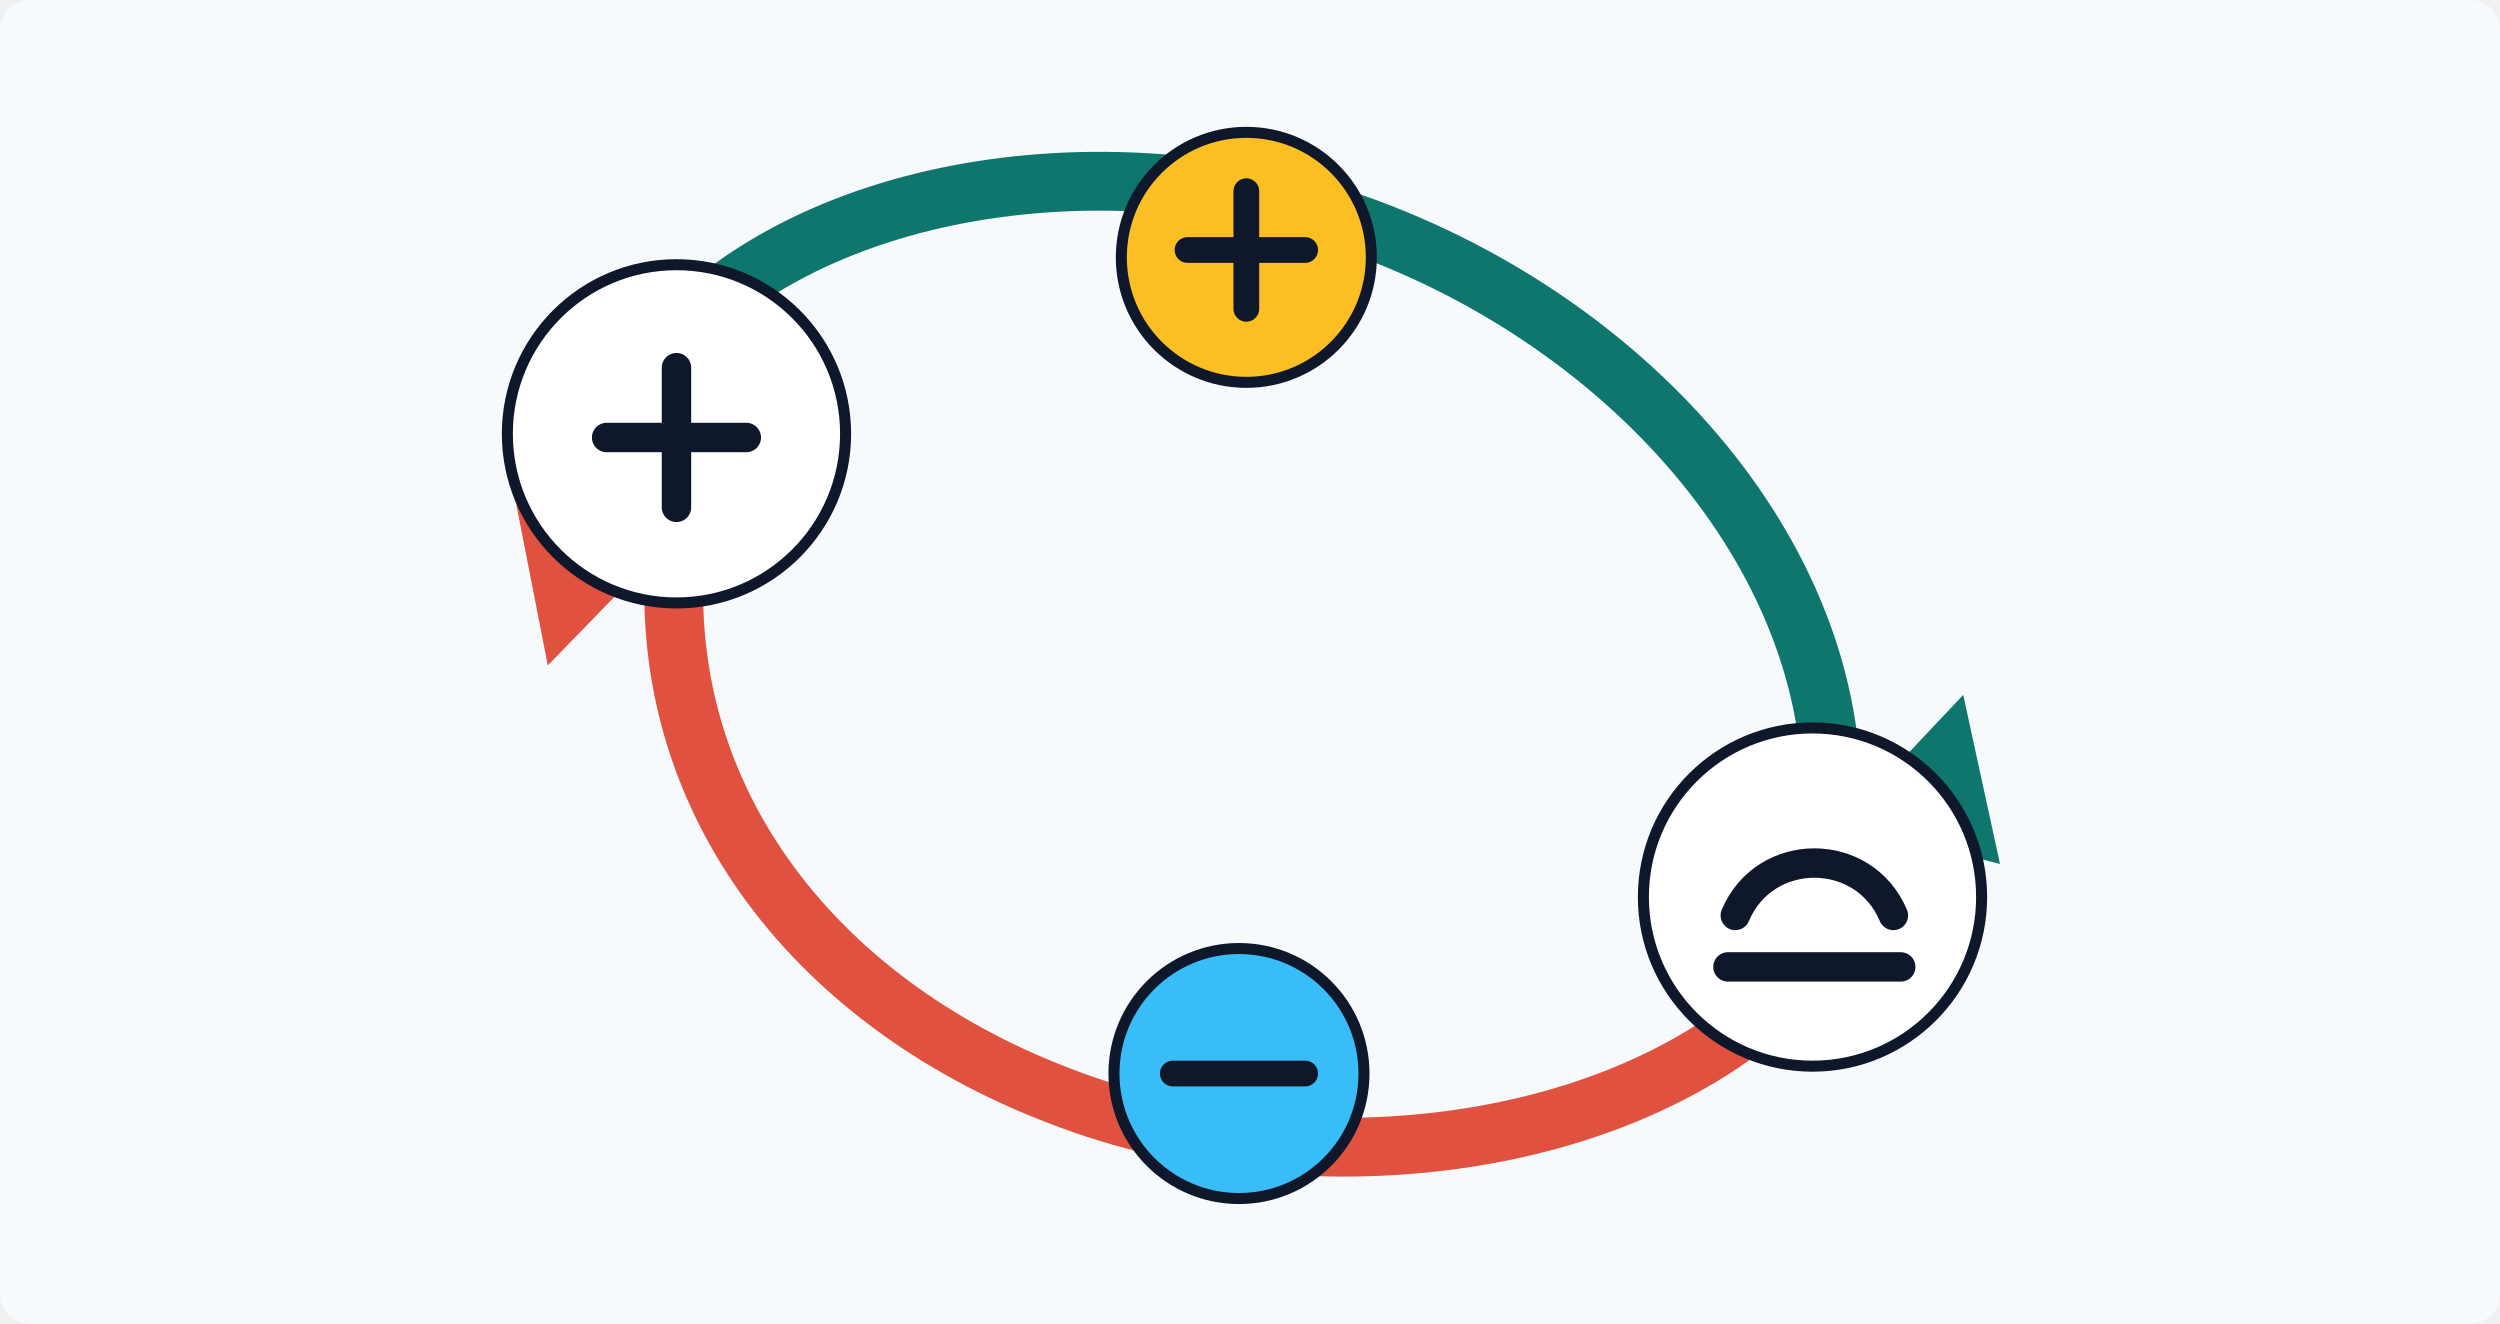
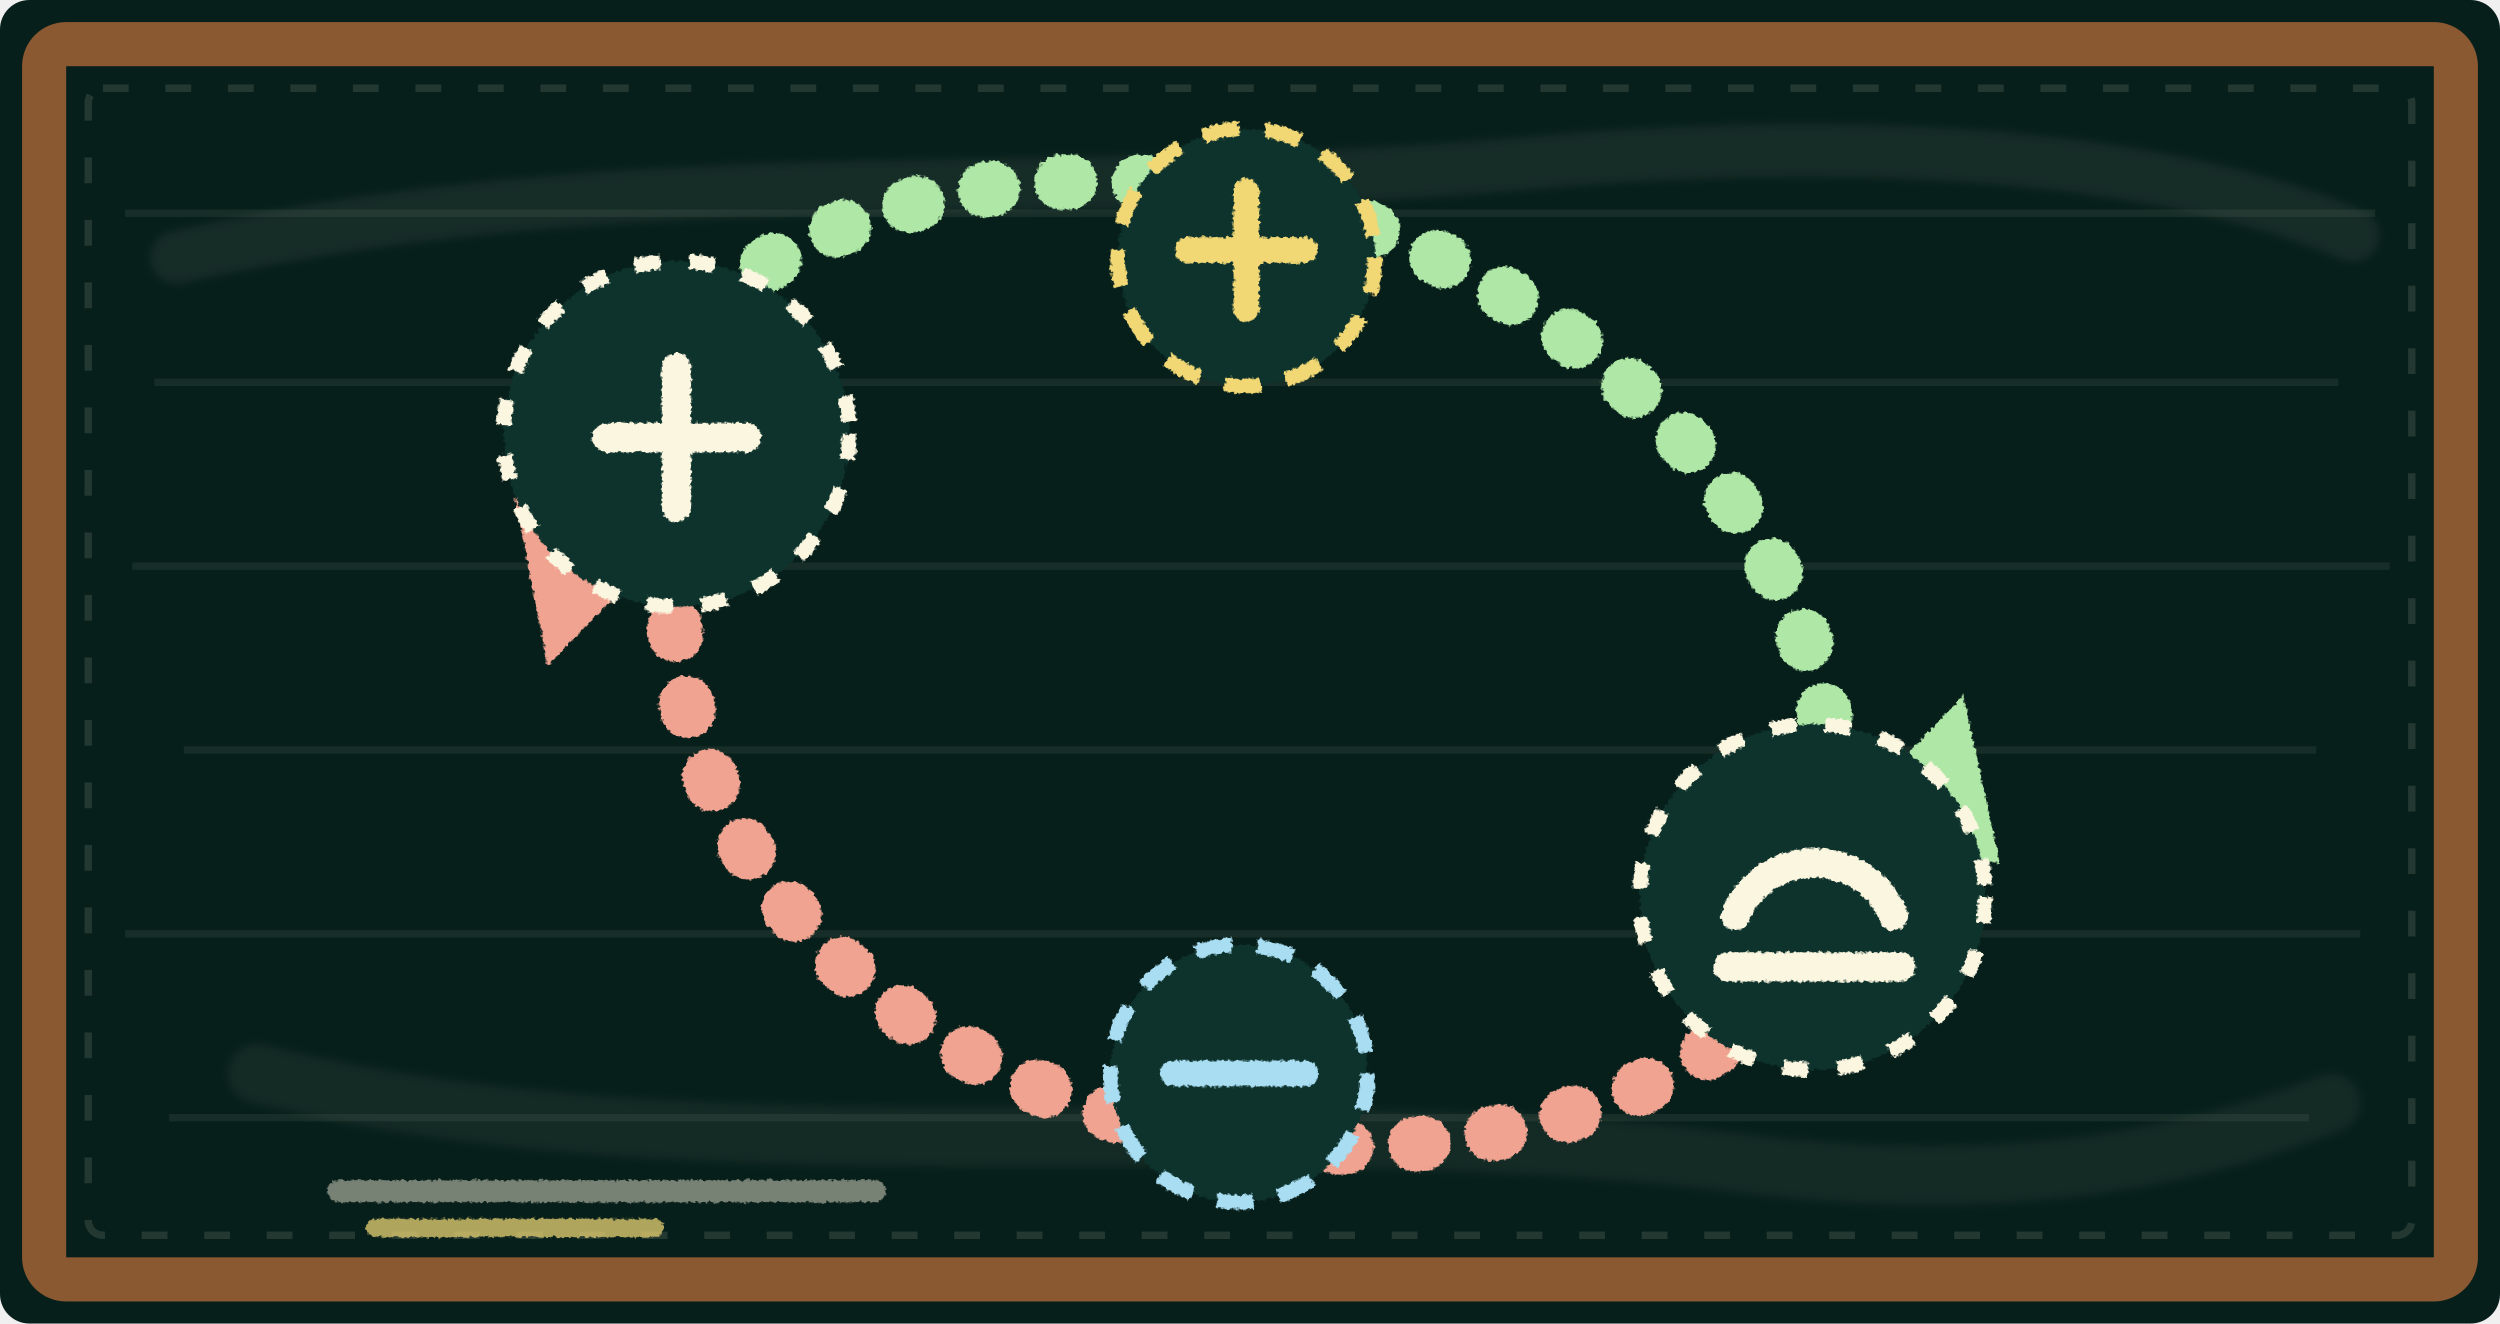
<svg xmlns="http://www.w3.org/2000/svg" width="680" height="360" viewBox="0 0 680 360" fill="none">
-   <rect width="680" height="360" rx="8" fill="#F7FAFC" />
-   <path d="M177 99C218 48 304 38 369 61C445 88 502 154 498 223" stroke="#0F766E" stroke-width="16" stroke-linecap="round" />
-   <path d="M501 224L534 189L544 235L501 224Z" fill="#0F766E" />
-   <path d="M497 257C456 312 360 326 288 298C220 272 177 215 184 147" stroke="#E0523F" stroke-width="16" stroke-linecap="round" />
-   <path d="M183 146L149 181L140 135L183 146Z" fill="#E0523F" />
-   <circle cx="184" cy="118" r="46" fill="#FFFFFF" stroke="#0F172A" stroke-width="3" />
-   <circle cx="493" cy="244" r="46" fill="#FFFFFF" stroke="#0F172A" stroke-width="3" />
-   <circle cx="339" cy="70" r="34" fill="#FBBF24" stroke="#0F172A" stroke-width="3" />
-   <circle cx="337" cy="292" r="34" fill="#38BDF8" stroke="#0F172A" stroke-width="3" />
-   <path d="M165 119H203M184 100V138" stroke="#0F172A" stroke-width="8" stroke-linecap="round" />
-   <path d="M472 249C480 230 507 230 515 249M470 263H517" stroke="#0F172A" stroke-width="8" stroke-linecap="round" />
-   <path d="M323 68H355M339 52V84" stroke="#0F172A" stroke-width="7" stroke-linecap="round" />
-   <path d="M319 292H355" stroke="#0F172A" stroke-width="7" stroke-linecap="round" />
+   <defs>
+     <filter id="chalk" x="-10%" y="-10%" width="120%" height="120%">
+       <feTurbulence type="fractalNoise" baseFrequency="0.9" numOctaves="2" seed="8" result="noise" />
+       <feDisplacementMap in="SourceGraphic" in2="noise" scale="1.6" xChannelSelector="R" yChannelSelector="G" />
+     </filter>
+     <filter id="softDust" x="-10%" y="-10%" width="120%" height="120%">
+       <feGaussianBlur stdDeviation="1.2" />
+     </filter>
+   </defs>
+   <rect width="680" height="360" rx="8" fill="#071F1B" />
+   <rect x="12" y="12" width="656" height="336" rx="6" stroke="#8A5831" stroke-width="12" />
+   <rect x="24" y="24" width="632" height="312" rx="4" stroke="#FBF6DF" stroke-opacity=".12" stroke-width="2" stroke-dasharray="7 10" />
+   <g opacity=".34" filter="url(#softDust)">
+     <path d="M48 70C172 42 290 56 420 44C516 36 594 44 640 64" stroke="#FBF6DF" stroke-opacity=".18" stroke-width="14" stroke-linecap="round" />
+     <path d="M70 292C190 322 336 300 470 316C548 326 598 314 634 300" stroke="#FBF6DF" stroke-opacity=".14" stroke-width="16" stroke-linecap="round" />
+   </g>
+   <path d="M34 58H646M42 104H636M36 154H650M50 204H630M34 254H642M46 304H628" stroke="#FBF6DF" stroke-opacity=".065" stroke-width="2" />
+   <g filter="url(#chalk)">
+     <path d="M177 99C218 48 304 38 369 61C445 88 502 154 498 223" stroke="#AEE7A6" stroke-width="15" stroke-linecap="round" stroke-dasharray="2 19" />
+     <path d="M501 224L534 189L544 235L501 224Z" fill="#AEE7A6" />
+     <path d="M497 257C456 312 360 326 288 298C220 272 177 215 184 147" stroke="#F0A390" stroke-width="15" stroke-linecap="round" stroke-dasharray="2 19" />
+     <path d="M183 146L149 181L140 135L183 146Z" fill="#F0A390" />
+     <circle cx="184" cy="118" r="47" fill="#0E332D" stroke="#FBF6DF" stroke-width="4" stroke-dasharray="7 8" />
+     <circle cx="493" cy="244" r="47" fill="#0E332D" stroke="#FBF6DF" stroke-width="4" stroke-dasharray="7 8" />
+     <circle cx="339" cy="70" r="35" fill="#0E332D" stroke="#F2D875" stroke-width="4" stroke-dasharray="10 7" />
+     <circle cx="337" cy="292" r="35" fill="#0E332D" stroke="#A8DDF2" stroke-width="4" stroke-dasharray="10 7" />
+     <path d="M165 119H203M184 100V138" stroke="#FBF6DF" stroke-width="8" stroke-linecap="round" />
+     <path d="M472 249C480 230 507 230 515 249M470 263H517" stroke="#FBF6DF" stroke-width="8" stroke-linecap="round" />
+     <path d="M323 68H355M339 52V84" stroke="#F2D875" stroke-width="7" stroke-linecap="round" />
+     <path d="M319 292H355" stroke="#A8DDF2" stroke-width="7" stroke-linecap="round" />
+     <path d="M92 324H238" stroke="#FBF6DF" stroke-opacity=".46" stroke-width="6" stroke-linecap="round" />
+     <path d="M102 334H178" stroke="#F2D875" stroke-opacity=".72" stroke-width="5" stroke-linecap="round" />
+   </g>
</svg>
